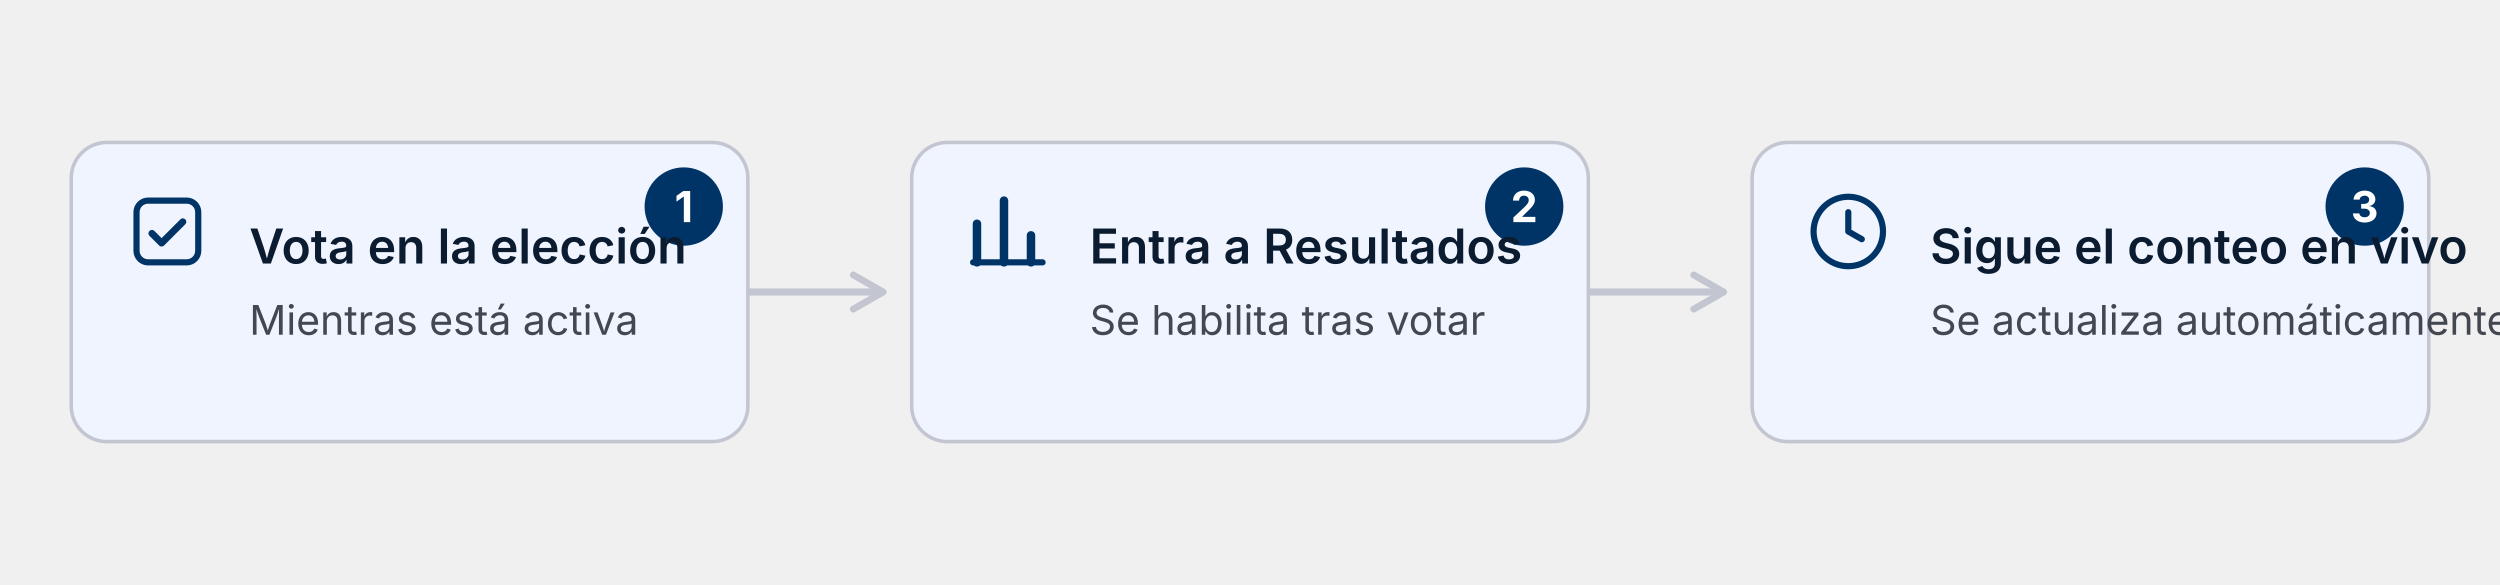
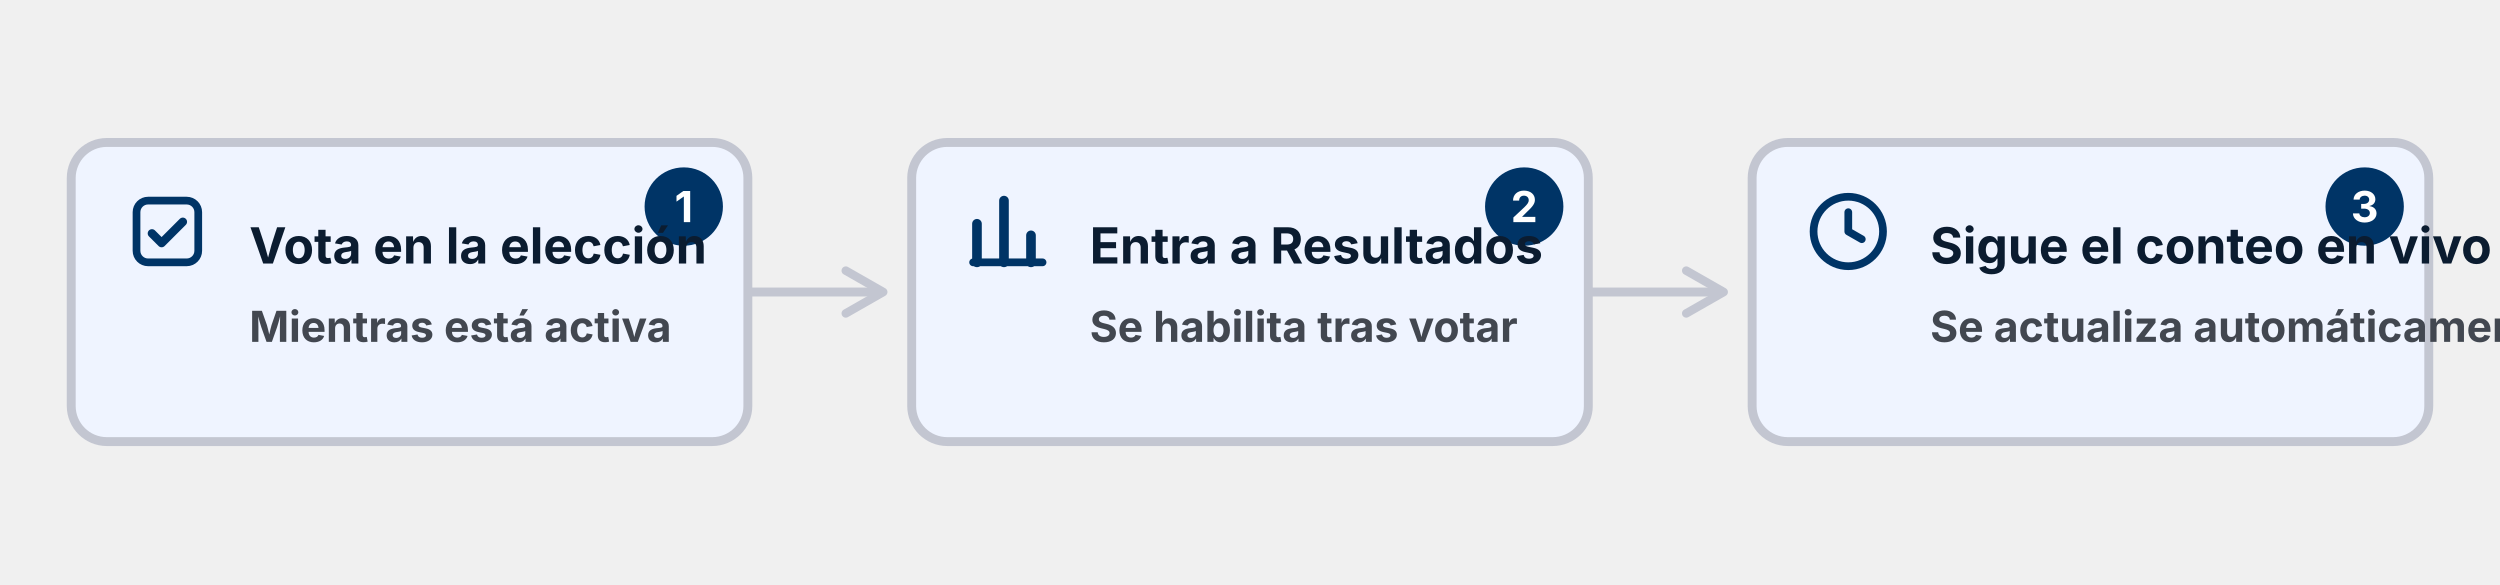
- <svg xmlns="http://www.w3.org/2000/svg" viewBox="0 0 702 164" role="img">
+ <svg xmlns="http://www.w3.org/2000/svg" viewBox="0 0 702 164" role="img" aria-label="Diagrama de 3 pasos para ver resultados: Paso 1, Vota en la elección mientras está activa; Paso 2, Entra a Resultados, se habilita tras votar; Paso 3, Sigue el conteo en vivo, se actualiza automáticamente.">
  <defs>
    <marker id="arrowhead" viewBox="0 0 10 10" refX="8" refY="5" markerWidth="6" markerHeight="6" orient="auto-start-reverse">
      <path d="M1 1L8 5L1 9" fill="none" stroke="#c3c6d1" stroke-width="1.6" stroke-linecap="round" stroke-linejoin="round" />
    </marker>
  </defs>
-   <path d="M210 82.0 L248 82.0" stroke="#c3c6d1" stroke-width="2" marker-end="url(#arrowhead)" />
-   <path d="M446 82.0 L484 82.0" stroke="#c3c6d1" stroke-width="2" marker-end="url(#arrowhead)" />
+   <path d="M210 82.0 L248 82.0" stroke="#c3c6d1" stroke-width="2.5" marker-end="url(#arrowhead)" />
+   <path d="M446 82.0 L484 82.0" stroke="#c3c6d1" stroke-width="2.5" marker-end="url(#arrowhead)" />
  <g>
-     <rect x="20" y="40" width="190" height="84" rx="10" fill="#eff4ff" stroke="#c3c6d1" stroke-width="1" />
+     <rect x="20" y="40" width="190" height="84" rx="10" fill="#eff4ff" stroke="#c3c6d1" stroke-width="2.5" />
    <circle cx="192" cy="58" r="11" fill="#003466" />
    <text x="192" y="58" text-anchor="middle" dominant-baseline="central" font-family="Inter, -apple-system, Segoe UI, sans-serif" font-size="12" font-weight="700" fill="#ffffff">1</text>
    <g transform="translate(34,52) scale(1.083333)">
-       <rect x="4" y="4" width="16" height="16" rx="3" fill="none" stroke="#003466" stroke-width="1.6" />
-       <path d="M8 12.5l2.5 2.5L16 9.5" fill="none" stroke="#003466" stroke-width="1.8" stroke-linecap="round" stroke-linejoin="round" />
+       <rect x="4" y="4" width="16" height="16" rx="3" fill="none" stroke="#003466" stroke-width="2" />
+       <path d="M8 12.5l2.5 2.5L16 9.5" fill="none" stroke="#003466" stroke-width="2.2" stroke-linecap="round" stroke-linejoin="round" />
    </g>
-     <text x="70" y="74" font-family="Inter, -apple-system, Segoe UI, sans-serif" font-size="13.5" font-weight="600" fill="#0b1c30">Vota en la elección</text>
-     <text x="70" y="94" font-family="Inter, -apple-system, Segoe UI, sans-serif" font-size="11.5" fill="#424750">Mientras está activa</text>
+     <text x="70" y="74" font-family="Inter, -apple-system, Segoe UI, sans-serif" font-size="14" font-weight="bold" fill="#0b1c30">Vota en la elección</text>
+     <text x="70" y="96" font-family="Inter, -apple-system, Segoe UI, sans-serif" font-size="12" font-weight="bold" fill="#424750">Mientras está activa</text>
  </g>
  <g>
-     <rect x="256" y="40" width="190" height="84" rx="10" fill="#eff4ff" stroke="#c3c6d1" stroke-width="1" />
+     <rect x="256" y="40" width="190" height="84" rx="10" fill="#eff4ff" stroke="#c3c6d1" stroke-width="2.5" />
    <circle cx="428" cy="58" r="11" fill="#003466" />
    <text x="428" y="58" text-anchor="middle" dominant-baseline="central" font-family="Inter, -apple-system, Segoe UI, sans-serif" font-size="12" font-weight="700" fill="#ffffff">2</text>
    <g transform="translate(270,52) scale(1.083333)">
-       <path d="M4 20V10M11 20V4M18 20v-7" stroke="#003466" stroke-width="2.2" stroke-linecap="round" />
-       <path d="M3 20h18" stroke="#003466" stroke-width="1.6" stroke-linecap="round" />
+       <path d="M4 20V10M11 20V4M18 20v-7" stroke="#003466" stroke-width="2.5" stroke-linecap="round" />
+       <path d="M3 20h18" stroke="#003466" stroke-width="2" stroke-linecap="round" />
    </g>
-     <text x="306" y="74" font-family="Inter, -apple-system, Segoe UI, sans-serif" font-size="13.5" font-weight="600" fill="#0b1c30">Entra a Resultados</text>
-     <text x="306" y="94" font-family="Inter, -apple-system, Segoe UI, sans-serif" font-size="11.5" fill="#424750">Se habilita tras votar</text>
+     <text x="306" y="74" font-family="Inter, -apple-system, Segoe UI, sans-serif" font-size="14" font-weight="bold" fill="#0b1c30">Entra a Resultados</text>
+     <text x="306" y="96" font-family="Inter, -apple-system, Segoe UI, sans-serif" font-size="12" font-weight="bold" fill="#424750">Se habilita tras votar</text>
  </g>
  <g>
-     <rect x="492" y="40" width="190" height="84" rx="10" fill="#eff4ff" stroke="#c3c6d1" stroke-width="1" />
+     <rect x="492" y="40" width="190" height="84" rx="10" fill="#eff4ff" stroke="#c3c6d1" stroke-width="2.5" />
    <circle cx="664" cy="58" r="11" fill="#003466" />
    <text x="664" y="58" text-anchor="middle" dominant-baseline="central" font-family="Inter, -apple-system, Segoe UI, sans-serif" font-size="12" font-weight="700" fill="#ffffff">3</text>
    <g transform="translate(506,52) scale(1.083333)">
-       <circle cx="12" cy="12" r="9" fill="none" stroke="#003466" stroke-width="1.6" />
-       <path d="M12 7v5l3.5 2" fill="none" stroke="#003466" stroke-width="1.6" stroke-linecap="round" stroke-linejoin="round" />
+       <circle cx="12" cy="12" r="9" fill="none" stroke="#003466" stroke-width="2" />
+       <path d="M12 7v5l3.5 2" fill="none" stroke="#003466" stroke-width="2" stroke-linecap="round" stroke-linejoin="round" />
    </g>
-     <text x="542" y="74" font-family="Inter, -apple-system, Segoe UI, sans-serif" font-size="13.5" font-weight="600" fill="#0b1c30">Sigue el conteo en vivo</text>
-     <text x="542" y="94" font-family="Inter, -apple-system, Segoe UI, sans-serif" font-size="11.5" fill="#424750">Se actualiza automáticamente</text>
+     <text x="542" y="74" font-family="Inter, -apple-system, Segoe UI, sans-serif" font-size="14" font-weight="bold" fill="#0b1c30">Sigue el conteo en vivo</text>
+     <text x="542" y="96" font-family="Inter, -apple-system, Segoe UI, sans-serif" font-size="12" font-weight="bold" fill="#424750">Se actualiza automáticamente</text>
  </g>
</svg>
